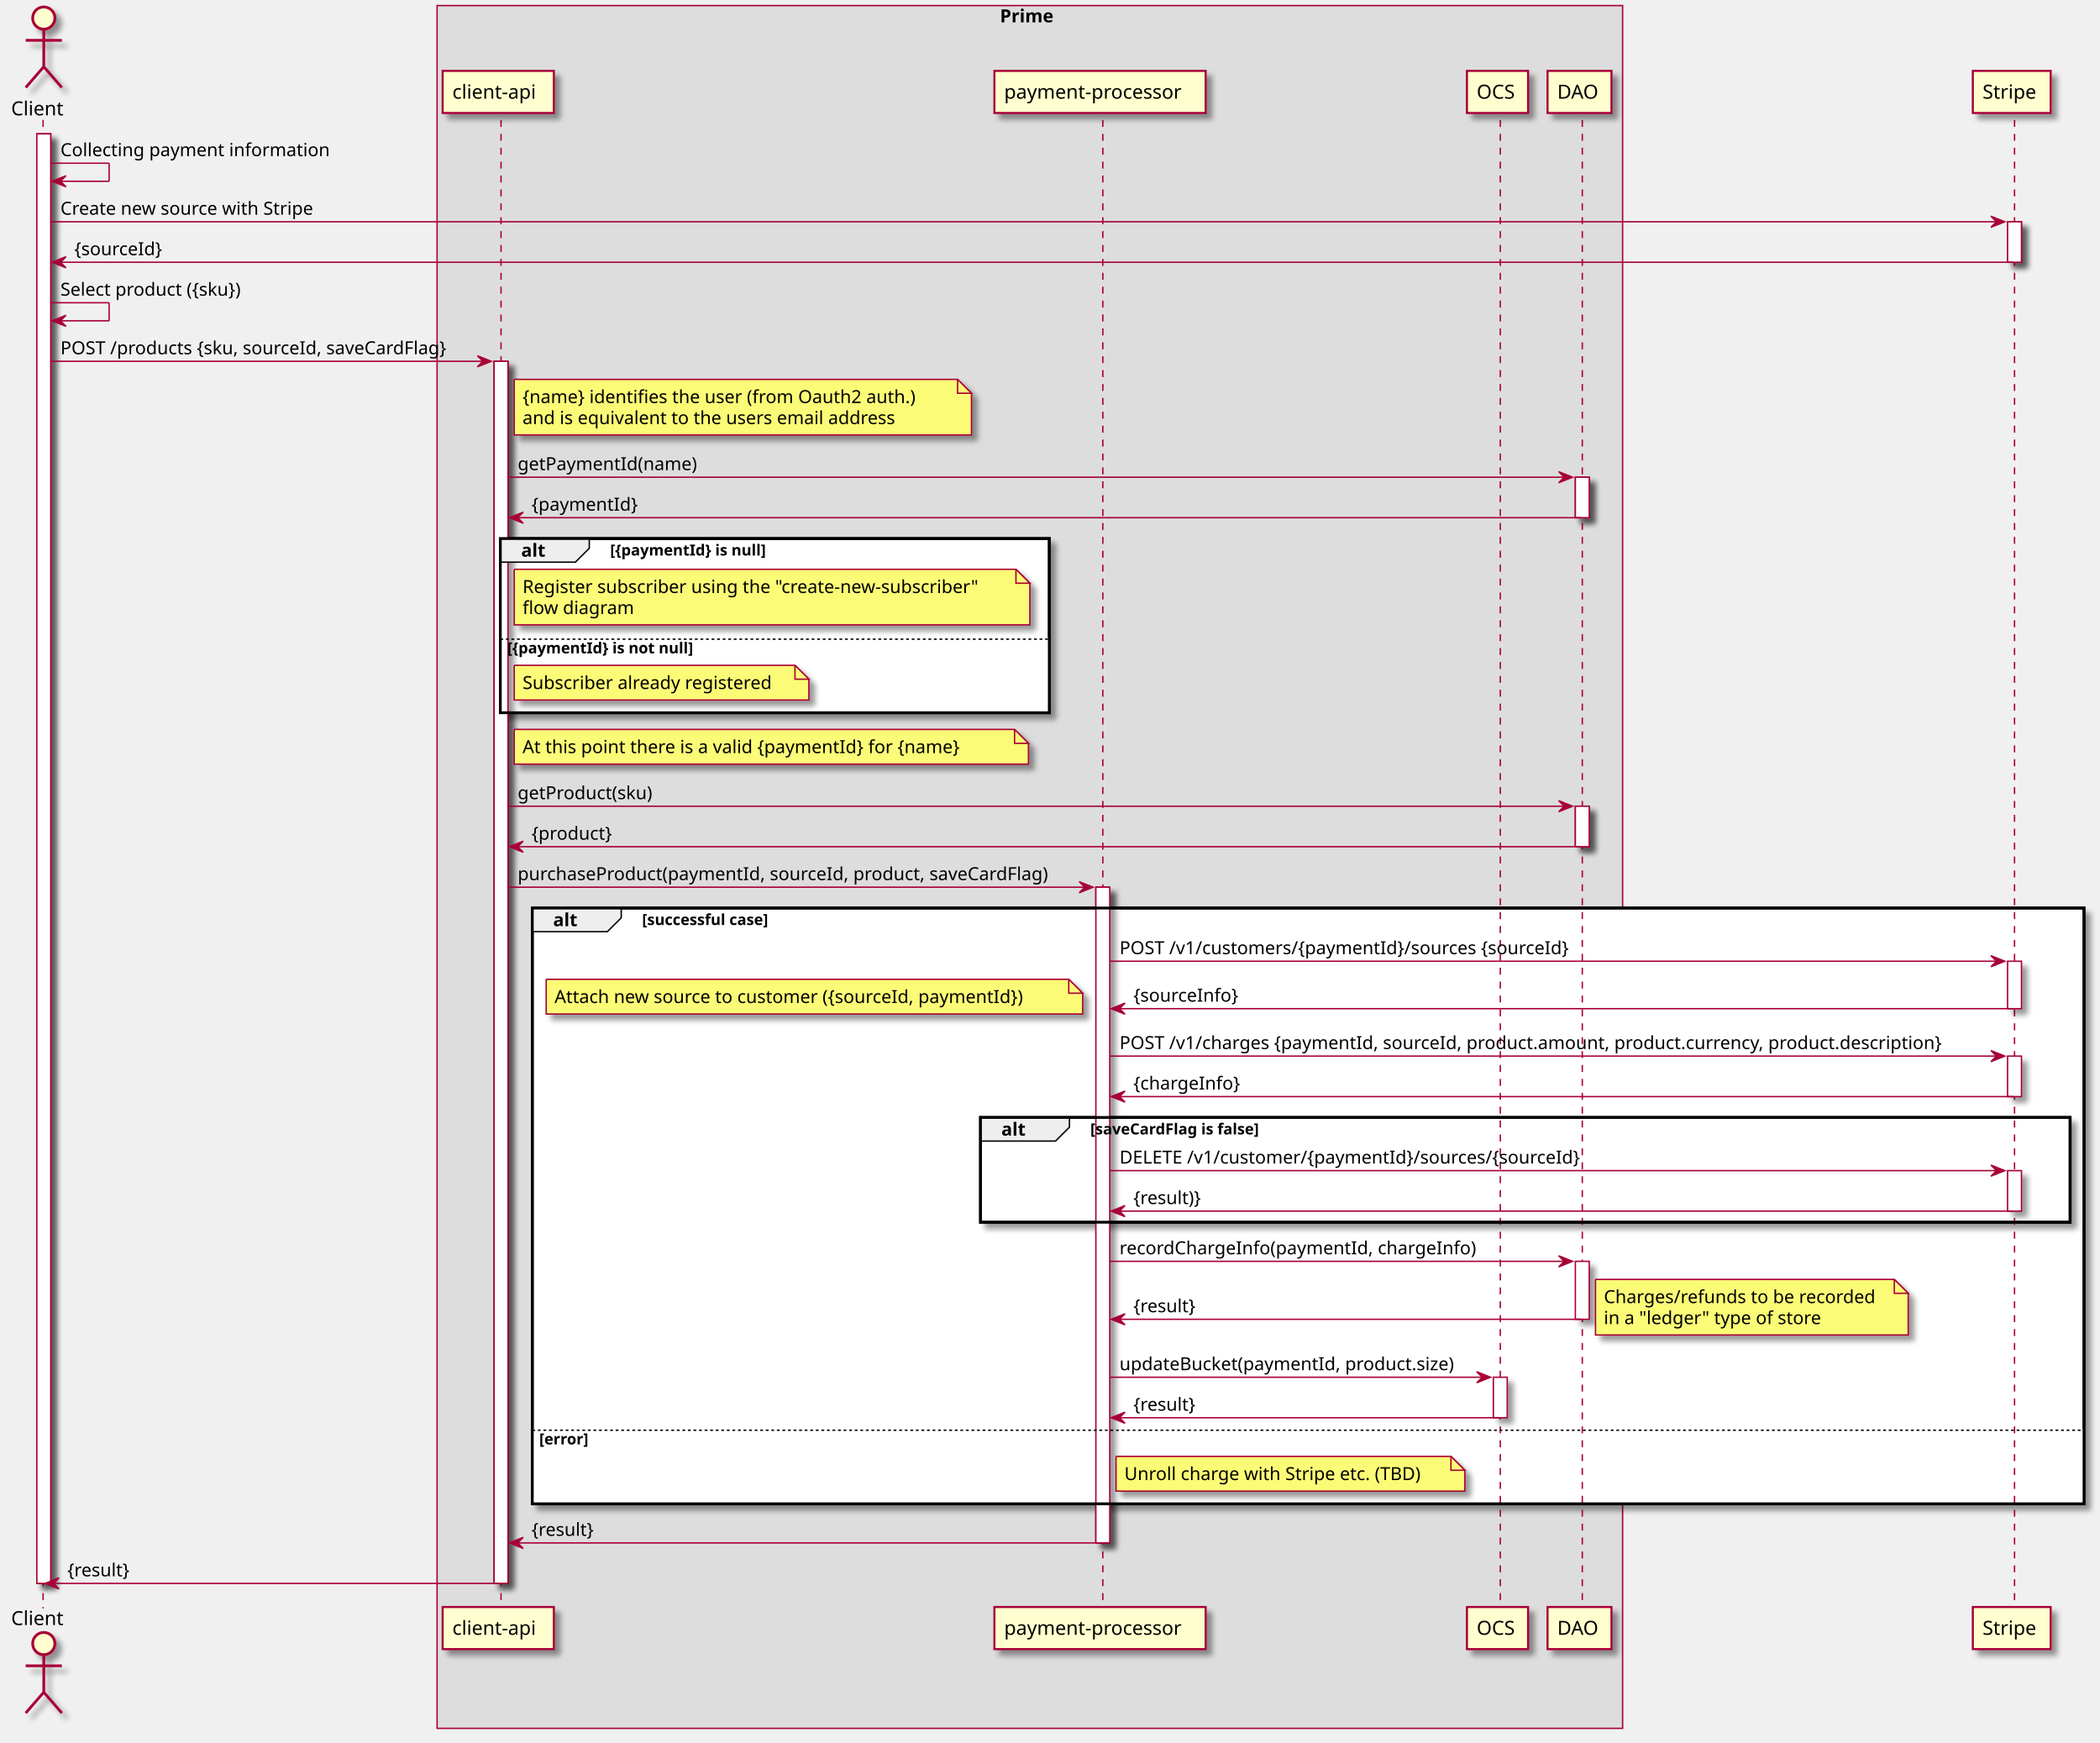
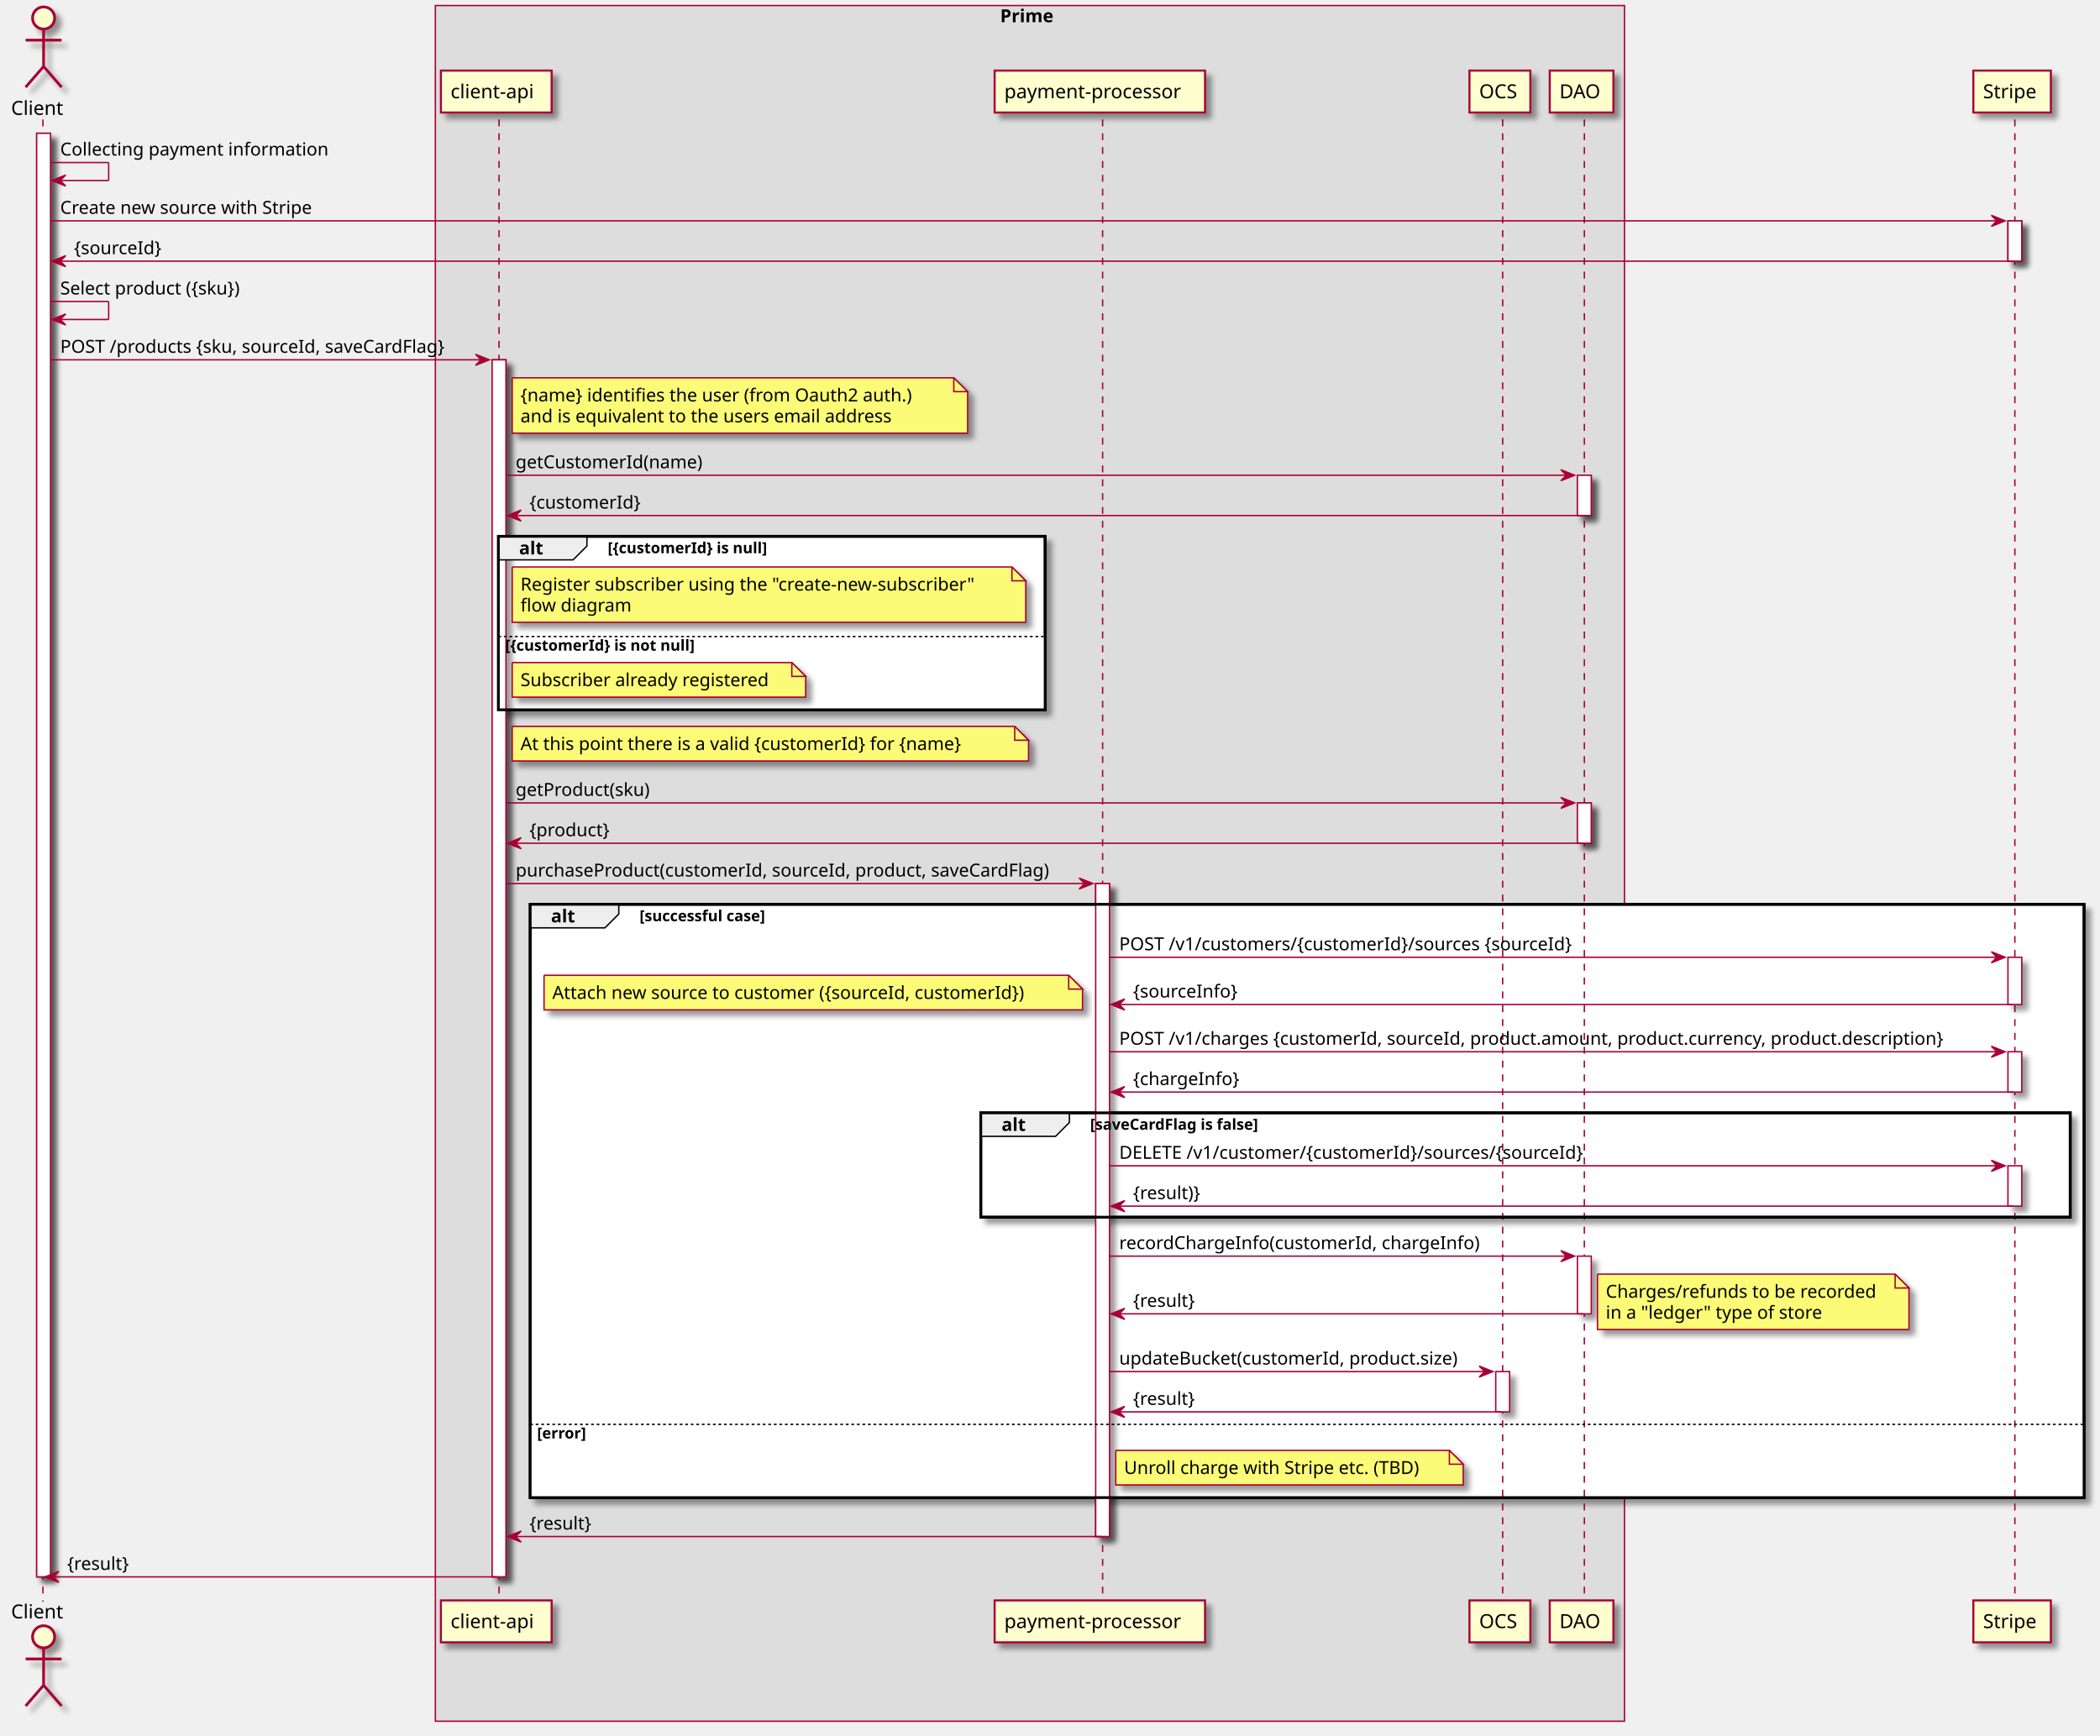
- <svg xmlns="http://www.w3.org/2000/svg" contentScriptType="application/ecmascript" contentStyleType="text/css" height="1254px" preserveAspectRatio="none" style="width:1511px;height:1254px;" version="1.1" viewBox="0 0 1511 1254" width="1511px" zoomAndPan="magnify">
+ <svg xmlns="http://www.w3.org/2000/svg" contentScriptType="application/ecmascript" contentStyleType="text/css" height="1254px" preserveAspectRatio="none" style="width:1517px;height:1254px;" version="1.1" viewBox="0 0 1517 1254" width="1517px" zoomAndPan="magnify">
  <defs>
-     <filter height="300%" id="f191k2kf2278fb" width="300%" x="-1" y="-1">
+     <filter height="300%" id="fp170cuzf2kiv" width="300%" x="-1" y="-1">
      <feGaussianBlur result="blurOut" stdDeviation="2.0" />
      <feColorMatrix in="blurOut" result="blurOut2" type="matrix" values="0 0 0 0 0 0 0 0 0 0 0 0 0 0 0 0 0 0 .4 0" />
      <feOffset dx="4.0" dy="4.0" in="blurOut2" result="blurOut3" />
      <feBlend in="SourceGraphic" in2="blurOut3" mode="normal" />
    </filter>
  </defs>
  <g>
-     <rect fill="#DDDDDD" height="1239.586" style="stroke: #A80036; stroke-width: 1.0;" width="853" x="314.5" y="4" />
-     <text fill="#000000" font-family="sans-serif" font-size="13" font-weight="bold" lengthAdjust="spacingAndGlyphs" textLength="43" x="719.5" y="16.067">Prime</text>
-     <rect fill="#FFFFFF" filter="url(#f191k2kf2278fb)" height="1042.992" style="stroke: #A80036; stroke-width: 1.0;" width="10" x="26.5" y="96.297" />
-     <rect fill="#FFFFFF" filter="url(#f191k2kf2278fb)" height="879.328" style="stroke: #A80036; stroke-width: 1.0;" width="10" x="355.5" y="259.961" />
-     <rect fill="#FFFFFF" filter="url(#f191k2kf2278fb)" height="471.797" style="stroke: #A80036; stroke-width: 1.0;" width="10" x="788.5" y="638.359" />
-     <rect fill="#FFFFFF" filter="url(#f191k2kf2278fb)" height="29.133" style="stroke: #A80036; stroke-width: 1.0;" width="10" x="1074.5" y="990.953" />
-     <rect fill="#FFFFFF" filter="url(#f191k2kf2278fb)" height="29.133" style="stroke: #A80036; stroke-width: 1.0;" width="10" x="1133.5" y="343.359" />
-     <rect fill="#FFFFFF" filter="url(#f191k2kf2278fb)" height="29.133" style="stroke: #A80036; stroke-width: 1.0;" width="10" x="1133.5" y="580.094" />
-     <rect fill="#FFFFFF" filter="url(#f191k2kf2278fb)" height="41.699" style="stroke: #A80036; stroke-width: 1.0;" width="10" x="1133.5" y="907.555" />
-     <rect fill="#FFFFFF" filter="url(#f191k2kf2278fb)" height="29.133" style="stroke: #A80036; stroke-width: 1.0;" width="10" x="1444.5" y="159.562" />
-     <rect fill="#FFFFFF" filter="url(#f191k2kf2278fb)" height="34.133" style="stroke: #A80036; stroke-width: 1.0;" width="10" x="1444.5" y="691.625" />
-     <rect fill="#FFFFFF" filter="url(#f191k2kf2278fb)" height="29.133" style="stroke: #A80036; stroke-width: 1.0;" width="10" x="1444.5" y="759.891" />
-     <rect fill="#FFFFFF" filter="url(#f191k2kf2278fb)" height="29.133" style="stroke: #A80036; stroke-width: 1.0;" width="10" x="1444.5" y="842.289" />
-     <rect fill="#FFFFFF" filter="url(#f191k2kf2278fb)" height="125.336" style="stroke: #000000; stroke-width: 2.0;" width="395" x="360" y="387.492" />
+     <rect fill="#DDDDDD" height="1239.586" style="stroke: #A80036; stroke-width: 1.0;" width="859" x="314.5" y="4" />
+     <text fill="#000000" font-family="sans-serif" font-size="13" font-weight="bold" lengthAdjust="spacingAndGlyphs" textLength="43" x="722.5" y="16.067">Prime</text>
+     <rect fill="#FFFFFF" filter="url(#fp170cuzf2kiv)" height="1042.992" style="stroke: #A80036; stroke-width: 1.0;" width="10" x="26.5" y="96.297" />
+     <rect fill="#FFFFFF" filter="url(#fp170cuzf2kiv)" height="879.328" style="stroke: #A80036; stroke-width: 1.0;" width="10" x="355.5" y="259.961" />
+     <rect fill="#FFFFFF" filter="url(#fp170cuzf2kiv)" height="471.797" style="stroke: #A80036; stroke-width: 1.0;" width="10" x="791.5" y="638.359" />
+     <rect fill="#FFFFFF" filter="url(#fp170cuzf2kiv)" height="29.133" style="stroke: #A80036; stroke-width: 1.0;" width="10" x="1080.5" y="990.953" />
+     <rect fill="#FFFFFF" filter="url(#fp170cuzf2kiv)" height="29.133" style="stroke: #A80036; stroke-width: 1.0;" width="10" x="1139.5" y="343.359" />
+     <rect fill="#FFFFFF" filter="url(#fp170cuzf2kiv)" height="29.133" style="stroke: #A80036; stroke-width: 1.0;" width="10" x="1139.5" y="580.094" />
+     <rect fill="#FFFFFF" filter="url(#fp170cuzf2kiv)" height="41.699" style="stroke: #A80036; stroke-width: 1.0;" width="10" x="1139.5" y="907.555" />
+     <rect fill="#FFFFFF" filter="url(#fp170cuzf2kiv)" height="29.133" style="stroke: #A80036; stroke-width: 1.0;" width="10" x="1450.5" y="159.562" />
+     <rect fill="#FFFFFF" filter="url(#fp170cuzf2kiv)" height="34.133" style="stroke: #A80036; stroke-width: 1.0;" width="10" x="1450.5" y="691.625" />
+     <rect fill="#FFFFFF" filter="url(#fp170cuzf2kiv)" height="29.133" style="stroke: #A80036; stroke-width: 1.0;" width="10" x="1450.5" y="759.891" />
+     <rect fill="#FFFFFF" filter="url(#fp170cuzf2kiv)" height="29.133" style="stroke: #A80036; stroke-width: 1.0;" width="10" x="1450.5" y="842.289" />
+     <rect fill="#FFFFFF" filter="url(#fp170cuzf2kiv)" height="125.336" style="stroke: #000000; stroke-width: 2.0;" width="395" x="360" y="387.492" />
    <rect fill="#FFFFFF" height="53.938" style="stroke: none; stroke-width: 1.0;" width="395" x="360" y="458.891" />
-     <rect fill="#FFFFFF" filter="url(#f191k2kf2278fb)" height="428.664" style="stroke: #000000; stroke-width: 2.0;" width="1116.5" x="383" y="653.359" />
-     <rect fill="#FFFFFF" filter="url(#f191k2kf2278fb)" height="75.398" style="stroke: #000000; stroke-width: 2.0;" width="784" x="705.5" y="804.023" />
-     <rect fill="#FFFFFF" height="53.938" style="stroke: none; stroke-width: 1.0;" width="1116.5" x="383" y="1028.086" />
+     <rect fill="#FFFFFF" filter="url(#fp170cuzf2kiv)" height="428.664" style="stroke: #000000; stroke-width: 2.0;" width="1122.5" x="383" y="653.359" />
+     <rect fill="#FFFFFF" filter="url(#fp170cuzf2kiv)" height="75.398" style="stroke: #000000; stroke-width: 2.0;" width="787" x="708.5" y="804.023" />
+     <rect fill="#FFFFFF" height="53.938" style="stroke: none; stroke-width: 1.0;" width="1122.5" x="383" y="1028.086" />
    <line style="stroke: #A80036; stroke-width: 1.0; stroke-dasharray: 5.0,5.0;" x1="31" x2="31" y1="86.297" y2="1157.289" />
    <line style="stroke: #A80036; stroke-width: 1.0; stroke-dasharray: 5.0,5.0;" x1="360.5" x2="360.5" y1="86.297" y2="1157.289" />
-     <line style="stroke: #A80036; stroke-width: 1.0; stroke-dasharray: 5.0,5.0;" x1="793.5" x2="793.5" y1="86.297" y2="1157.289" />
-     <line style="stroke: #A80036; stroke-width: 1.0; stroke-dasharray: 5.0,5.0;" x1="1079.5" x2="1079.5" y1="86.297" y2="1157.289" />
-     <line style="stroke: #A80036; stroke-width: 1.0; stroke-dasharray: 5.0,5.0;" x1="1138.5" x2="1138.5" y1="86.297" y2="1157.289" />
-     <line style="stroke: #A80036; stroke-width: 1.0; stroke-dasharray: 5.0,5.0;" x1="1449.5" x2="1449.5" y1="86.297" y2="1157.289" />
+     <line style="stroke: #A80036; stroke-width: 1.0; stroke-dasharray: 5.0,5.0;" x1="796.5" x2="796.5" y1="86.297" y2="1157.289" />
+     <line style="stroke: #A80036; stroke-width: 1.0; stroke-dasharray: 5.0,5.0;" x1="1085.5" x2="1085.5" y1="86.297" y2="1157.289" />
+     <line style="stroke: #A80036; stroke-width: 1.0; stroke-dasharray: 5.0,5.0;" x1="1144.5" x2="1144.5" y1="86.297" y2="1157.289" />
+     <line style="stroke: #A80036; stroke-width: 1.0; stroke-dasharray: 5.0,5.0;" x1="1455.5" x2="1455.5" y1="86.297" y2="1157.289" />
    <text fill="#000000" font-family="sans-serif" font-size="14" lengthAdjust="spacingAndGlyphs" textLength="41" x="8" y="82.995">Client</text>
-     <ellipse cx="31.5" cy="13" fill="#FEFECE" filter="url(#f191k2kf2278fb)" rx="8" ry="8" style="stroke: #A80036; stroke-width: 2.0;" />
-     <path d="M31.5,21 L31.5,48 M18.5,29 L44.5,29 M31.5,48 L18.5,63 M31.5,48 L44.5,63 " fill="none" filter="url(#f191k2kf2278fb)" style="stroke: #A80036; stroke-width: 2.0;" />
+     <ellipse cx="31.5" cy="13" fill="#FEFECE" filter="url(#fp170cuzf2kiv)" rx="8" ry="8" style="stroke: #A80036; stroke-width: 2.0;" />
+     <path d="M31.5,21 L31.5,48 M18.5,29 L44.5,29 M31.5,48 L18.5,63 M31.5,48 L44.5,63 " fill="none" filter="url(#fp170cuzf2kiv)" style="stroke: #A80036; stroke-width: 2.0;" />
    <text fill="#000000" font-family="sans-serif" font-size="14" lengthAdjust="spacingAndGlyphs" textLength="41" x="8" y="1169.284">Client</text>
-     <ellipse cx="31.5" cy="1182.586" fill="#FEFECE" filter="url(#f191k2kf2278fb)" rx="8" ry="8" style="stroke: #A80036; stroke-width: 2.0;" />
-     <path d="M31.5,1190.586 L31.5,1217.586 M18.5,1198.586 L44.5,1198.586 M31.5,1217.586 L18.5,1232.586 M31.5,1217.586 L44.5,1232.586 " fill="none" filter="url(#f191k2kf2278fb)" style="stroke: #A80036; stroke-width: 2.0;" />
-     <rect fill="#FEFECE" filter="url(#f191k2kf2278fb)" height="30.297" style="stroke: #A80036; stroke-width: 1.5;" width="80" x="318.5" y="51" />
+     <ellipse cx="31.5" cy="1182.586" fill="#FEFECE" filter="url(#fp170cuzf2kiv)" rx="8" ry="8" style="stroke: #A80036; stroke-width: 2.0;" />
+     <path d="M31.5,1190.586 L31.5,1217.586 M18.5,1198.586 L44.5,1198.586 M31.5,1217.586 L18.5,1232.586 M31.5,1217.586 L44.5,1232.586 " fill="none" filter="url(#fp170cuzf2kiv)" style="stroke: #A80036; stroke-width: 2.0;" />
+     <rect fill="#FEFECE" filter="url(#fp170cuzf2kiv)" height="30.297" style="stroke: #A80036; stroke-width: 1.5;" width="80" x="318.5" y="51" />
    <text fill="#000000" font-family="sans-serif" font-size="14" lengthAdjust="spacingAndGlyphs" textLength="66" x="325.5" y="70.995">client-api</text>
-     <rect fill="#FEFECE" filter="url(#f191k2kf2278fb)" height="30.297" style="stroke: #A80036; stroke-width: 1.5;" width="80" x="318.5" y="1156.289" />
+     <rect fill="#FEFECE" filter="url(#fp170cuzf2kiv)" height="30.297" style="stroke: #A80036; stroke-width: 1.5;" width="80" x="318.5" y="1156.289" />
    <text fill="#000000" font-family="sans-serif" font-size="14" lengthAdjust="spacingAndGlyphs" textLength="66" x="325.5" y="1176.284">client-api</text>
-     <rect fill="#FEFECE" filter="url(#f191k2kf2278fb)" height="30.297" style="stroke: #A80036; stroke-width: 1.5;" width="152" x="715.5" y="51" />
-     <text fill="#000000" font-family="sans-serif" font-size="14" lengthAdjust="spacingAndGlyphs" textLength="138" x="722.5" y="70.995">payment-processor</text>
-     <rect fill="#FEFECE" filter="url(#f191k2kf2278fb)" height="30.297" style="stroke: #A80036; stroke-width: 1.5;" width="152" x="715.5" y="1156.289" />
-     <text fill="#000000" font-family="sans-serif" font-size="14" lengthAdjust="spacingAndGlyphs" textLength="138" x="722.5" y="1176.284">payment-processor</text>
-     <rect fill="#FEFECE" filter="url(#f191k2kf2278fb)" height="30.297" style="stroke: #A80036; stroke-width: 1.5;" width="44" x="1055.5" y="51" />
-     <text fill="#000000" font-family="sans-serif" font-size="14" lengthAdjust="spacingAndGlyphs" textLength="30" x="1062.5" y="70.995">OCS</text>
-     <rect fill="#FEFECE" filter="url(#f191k2kf2278fb)" height="30.297" style="stroke: #A80036; stroke-width: 1.5;" width="44" x="1055.5" y="1156.289" />
-     <text fill="#000000" font-family="sans-serif" font-size="14" lengthAdjust="spacingAndGlyphs" textLength="30" x="1062.5" y="1176.284">OCS</text>
-     <rect fill="#FEFECE" filter="url(#f191k2kf2278fb)" height="30.297" style="stroke: #A80036; stroke-width: 1.5;" width="46" x="1113.5" y="51" />
-     <text fill="#000000" font-family="sans-serif" font-size="14" lengthAdjust="spacingAndGlyphs" textLength="32" x="1120.5" y="70.995">DAO</text>
-     <rect fill="#FEFECE" filter="url(#f191k2kf2278fb)" height="30.297" style="stroke: #A80036; stroke-width: 1.5;" width="46" x="1113.5" y="1156.289" />
-     <text fill="#000000" font-family="sans-serif" font-size="14" lengthAdjust="spacingAndGlyphs" textLength="32" x="1120.5" y="1176.284">DAO</text>
-     <rect fill="#FEFECE" filter="url(#f191k2kf2278fb)" height="30.297" style="stroke: #A80036; stroke-width: 1.5;" width="56" x="1419.5" y="51" />
-     <text fill="#000000" font-family="sans-serif" font-size="14" lengthAdjust="spacingAndGlyphs" textLength="42" x="1426.5" y="70.995">Stripe</text>
-     <rect fill="#FEFECE" filter="url(#f191k2kf2278fb)" height="30.297" style="stroke: #A80036; stroke-width: 1.5;" width="56" x="1419.5" y="1156.289" />
-     <text fill="#000000" font-family="sans-serif" font-size="14" lengthAdjust="spacingAndGlyphs" textLength="42" x="1426.5" y="1176.284">Stripe</text>
-     <rect fill="#FFFFFF" filter="url(#f191k2kf2278fb)" height="1042.992" style="stroke: #A80036; stroke-width: 1.0;" width="10" x="26.5" y="96.297" />
-     <rect fill="#FFFFFF" filter="url(#f191k2kf2278fb)" height="879.328" style="stroke: #A80036; stroke-width: 1.0;" width="10" x="355.5" y="259.961" />
-     <rect fill="#FFFFFF" filter="url(#f191k2kf2278fb)" height="471.797" style="stroke: #A80036; stroke-width: 1.0;" width="10" x="788.5" y="638.359" />
-     <rect fill="#FFFFFF" filter="url(#f191k2kf2278fb)" height="29.133" style="stroke: #A80036; stroke-width: 1.0;" width="10" x="1074.5" y="990.953" />
-     <rect fill="#FFFFFF" filter="url(#f191k2kf2278fb)" height="29.133" style="stroke: #A80036; stroke-width: 1.0;" width="10" x="1133.5" y="343.359" />
-     <rect fill="#FFFFFF" filter="url(#f191k2kf2278fb)" height="29.133" style="stroke: #A80036; stroke-width: 1.0;" width="10" x="1133.5" y="580.094" />
-     <rect fill="#FFFFFF" filter="url(#f191k2kf2278fb)" height="41.699" style="stroke: #A80036; stroke-width: 1.0;" width="10" x="1133.5" y="907.555" />
-     <rect fill="#FFFFFF" filter="url(#f191k2kf2278fb)" height="29.133" style="stroke: #A80036; stroke-width: 1.0;" width="10" x="1444.5" y="159.562" />
-     <rect fill="#FFFFFF" filter="url(#f191k2kf2278fb)" height="34.133" style="stroke: #A80036; stroke-width: 1.0;" width="10" x="1444.5" y="691.625" />
-     <rect fill="#FFFFFF" filter="url(#f191k2kf2278fb)" height="29.133" style="stroke: #A80036; stroke-width: 1.0;" width="10" x="1444.5" y="759.891" />
-     <rect fill="#FFFFFF" filter="url(#f191k2kf2278fb)" height="29.133" style="stroke: #A80036; stroke-width: 1.0;" width="10" x="1444.5" y="842.289" />
+     <rect fill="#FEFECE" filter="url(#fp170cuzf2kiv)" height="30.297" style="stroke: #A80036; stroke-width: 1.5;" width="152" x="718.5" y="51" />
+     <text fill="#000000" font-family="sans-serif" font-size="14" lengthAdjust="spacingAndGlyphs" textLength="138" x="725.5" y="70.995">payment-processor</text>
+     <rect fill="#FEFECE" filter="url(#fp170cuzf2kiv)" height="30.297" style="stroke: #A80036; stroke-width: 1.5;" width="152" x="718.5" y="1156.289" />
+     <text fill="#000000" font-family="sans-serif" font-size="14" lengthAdjust="spacingAndGlyphs" textLength="138" x="725.5" y="1176.284">payment-processor</text>
+     <rect fill="#FEFECE" filter="url(#fp170cuzf2kiv)" height="30.297" style="stroke: #A80036; stroke-width: 1.5;" width="44" x="1061.5" y="51" />
+     <text fill="#000000" font-family="sans-serif" font-size="14" lengthAdjust="spacingAndGlyphs" textLength="30" x="1068.5" y="70.995">OCS</text>
+     <rect fill="#FEFECE" filter="url(#fp170cuzf2kiv)" height="30.297" style="stroke: #A80036; stroke-width: 1.5;" width="44" x="1061.5" y="1156.289" />
+     <text fill="#000000" font-family="sans-serif" font-size="14" lengthAdjust="spacingAndGlyphs" textLength="30" x="1068.5" y="1176.284">OCS</text>
+     <rect fill="#FEFECE" filter="url(#fp170cuzf2kiv)" height="30.297" style="stroke: #A80036; stroke-width: 1.5;" width="46" x="1119.5" y="51" />
+     <text fill="#000000" font-family="sans-serif" font-size="14" lengthAdjust="spacingAndGlyphs" textLength="32" x="1126.5" y="70.995">DAO</text>
+     <rect fill="#FEFECE" filter="url(#fp170cuzf2kiv)" height="30.297" style="stroke: #A80036; stroke-width: 1.5;" width="46" x="1119.5" y="1156.289" />
+     <text fill="#000000" font-family="sans-serif" font-size="14" lengthAdjust="spacingAndGlyphs" textLength="32" x="1126.5" y="1176.284">DAO</text>
+     <rect fill="#FEFECE" filter="url(#fp170cuzf2kiv)" height="30.297" style="stroke: #A80036; stroke-width: 1.5;" width="56" x="1425.5" y="51" />
+     <text fill="#000000" font-family="sans-serif" font-size="14" lengthAdjust="spacingAndGlyphs" textLength="42" x="1432.5" y="70.995">Stripe</text>
+     <rect fill="#FEFECE" filter="url(#fp170cuzf2kiv)" height="30.297" style="stroke: #A80036; stroke-width: 1.5;" width="56" x="1425.5" y="1156.289" />
+     <text fill="#000000" font-family="sans-serif" font-size="14" lengthAdjust="spacingAndGlyphs" textLength="42" x="1432.5" y="1176.284">Stripe</text>
+     <rect fill="#FFFFFF" filter="url(#fp170cuzf2kiv)" height="1042.992" style="stroke: #A80036; stroke-width: 1.0;" width="10" x="26.5" y="96.297" />
+     <rect fill="#FFFFFF" filter="url(#fp170cuzf2kiv)" height="879.328" style="stroke: #A80036; stroke-width: 1.0;" width="10" x="355.5" y="259.961" />
+     <rect fill="#FFFFFF" filter="url(#fp170cuzf2kiv)" height="471.797" style="stroke: #A80036; stroke-width: 1.0;" width="10" x="791.5" y="638.359" />
+     <rect fill="#FFFFFF" filter="url(#fp170cuzf2kiv)" height="29.133" style="stroke: #A80036; stroke-width: 1.0;" width="10" x="1080.5" y="990.953" />
+     <rect fill="#FFFFFF" filter="url(#fp170cuzf2kiv)" height="29.133" style="stroke: #A80036; stroke-width: 1.0;" width="10" x="1139.5" y="343.359" />
+     <rect fill="#FFFFFF" filter="url(#fp170cuzf2kiv)" height="29.133" style="stroke: #A80036; stroke-width: 1.0;" width="10" x="1139.5" y="580.094" />
+     <rect fill="#FFFFFF" filter="url(#fp170cuzf2kiv)" height="41.699" style="stroke: #A80036; stroke-width: 1.0;" width="10" x="1139.5" y="907.555" />
+     <rect fill="#FFFFFF" filter="url(#fp170cuzf2kiv)" height="29.133" style="stroke: #A80036; stroke-width: 1.0;" width="10" x="1450.5" y="159.562" />
+     <rect fill="#FFFFFF" filter="url(#fp170cuzf2kiv)" height="34.133" style="stroke: #A80036; stroke-width: 1.0;" width="10" x="1450.5" y="691.625" />
+     <rect fill="#FFFFFF" filter="url(#fp170cuzf2kiv)" height="29.133" style="stroke: #A80036; stroke-width: 1.0;" width="10" x="1450.5" y="759.891" />
+     <rect fill="#FFFFFF" filter="url(#fp170cuzf2kiv)" height="29.133" style="stroke: #A80036; stroke-width: 1.0;" width="10" x="1450.5" y="842.289" />
    <line style="stroke: #A80036; stroke-width: 1.0;" x1="36.5" x2="78.5" y1="117.43" y2="117.43" />
    <line style="stroke: #A80036; stroke-width: 1.0;" x1="78.5" x2="78.5" y1="117.43" y2="130.43" />
    <line style="stroke: #A80036; stroke-width: 1.0;" x1="37.5" x2="78.5" y1="130.43" y2="130.43" />
    <polygon fill="#A80036" points="47.5,126.43,37.5,130.43,47.5,134.43,43.5,130.43" style="stroke: #A80036; stroke-width: 1.0;" />
    <text fill="#000000" font-family="sans-serif" font-size="13" lengthAdjust="spacingAndGlyphs" textLength="207" x="43.5" y="112.364">Collecting payment information</text>
-     <polygon fill="#A80036" points="1432.5,155.562,1442.5,159.562,1432.5,163.562,1436.5,159.562" style="stroke: #A80036; stroke-width: 1.0;" />
-     <line style="stroke: #A80036; stroke-width: 1.0;" x1="36.5" x2="1438.5" y1="159.562" y2="159.562" />
+     <polygon fill="#A80036" points="1438.5,155.562,1448.5,159.562,1438.5,163.562,1442.5,159.562" style="stroke: #A80036; stroke-width: 1.0;" />
+     <line style="stroke: #A80036; stroke-width: 1.0;" x1="36.5" x2="1444.5" y1="159.562" y2="159.562" />
    <text fill="#000000" font-family="sans-serif" font-size="13" lengthAdjust="spacingAndGlyphs" textLength="195" x="43.5" y="154.497">Create new source with Stripe</text>
    <polygon fill="#A80036" points="47.5,184.695,37.5,188.695,47.5,192.695,43.5,188.695" style="stroke: #A80036; stroke-width: 1.0;" />
-     <line style="stroke: #A80036; stroke-width: 1.0;" x1="41.5" x2="1448.5" y1="188.695" y2="188.695" />
+     <line style="stroke: #A80036; stroke-width: 1.0;" x1="41.5" x2="1454.5" y1="188.695" y2="188.695" />
    <text fill="#000000" font-family="sans-serif" font-size="13" lengthAdjust="spacingAndGlyphs" textLength="71" x="53.5" y="183.629">{sourceId}</text>
    <line style="stroke: #A80036; stroke-width: 1.0;" x1="36.5" x2="78.5" y1="217.828" y2="217.828" />
    <line style="stroke: #A80036; stroke-width: 1.0;" x1="78.5" x2="78.5" y1="217.828" y2="230.828" />
    <line style="stroke: #A80036; stroke-width: 1.0;" x1="37.5" x2="78.5" y1="230.828" y2="230.828" />
    <polygon fill="#A80036" points="47.5,226.828,37.5,230.828,47.5,234.828,43.5,230.828" style="stroke: #A80036; stroke-width: 1.0;" />
    <text fill="#000000" font-family="sans-serif" font-size="13" lengthAdjust="spacingAndGlyphs" textLength="146" x="43.5" y="212.762">Select product ({sku})</text>
    <polygon fill="#A80036" points="343.5,255.961,353.5,259.961,343.5,263.961,347.5,259.961" style="stroke: #A80036; stroke-width: 1.0;" />
    <line style="stroke: #A80036; stroke-width: 1.0;" x1="36.5" x2="349.5" y1="259.961" y2="259.961" />
    <text fill="#000000" font-family="sans-serif" font-size="13" lengthAdjust="spacingAndGlyphs" textLength="300" x="43.5" y="254.895">POST /products {sku, sourceId, saveCardFlag}</text>
-     <path d="M370,272.961 L370,312.961 L699,312.961 L699,282.961 L689,272.961 L370,272.961 " fill="#FBFB77" filter="url(#f191k2kf2278fb)" style="stroke: #A80036; stroke-width: 1.0;" />
+     <path d="M370,272.961 L370,312.961 L699,312.961 L699,282.961 L689,272.961 L370,272.961 " fill="#FBFB77" filter="url(#fp170cuzf2kiv)" style="stroke: #A80036; stroke-width: 1.0;" />
    <path d="M689,272.961 L689,282.961 L699,282.961 L689,272.961 " fill="#FBFB77" style="stroke: #A80036; stroke-width: 1.0;" />
    <text fill="#000000" font-family="sans-serif" font-size="13" lengthAdjust="spacingAndGlyphs" textLength="308" x="376" y="290.028">{name} identifies the user (from Oauth2 auth.)</text>
    <text fill="#000000" font-family="sans-serif" font-size="13" lengthAdjust="spacingAndGlyphs" textLength="289" x="376" y="305.161">and is equivalent to the users email address</text>
-     <polygon fill="#A80036" points="1121.5,339.359,1131.5,343.359,1121.5,347.359,1125.5,343.359" style="stroke: #A80036; stroke-width: 1.0;" />
-     <line style="stroke: #A80036; stroke-width: 1.0;" x1="365.5" x2="1127.5" y1="343.359" y2="343.359" />
-     <text fill="#000000" font-family="sans-serif" font-size="13" lengthAdjust="spacingAndGlyphs" textLength="138" x="372.5" y="338.293">getPaymentId(name)</text>
+     <polygon fill="#A80036" points="1127.5,339.359,1137.5,343.359,1127.5,347.359,1131.5,343.359" style="stroke: #A80036; stroke-width: 1.0;" />
+     <line style="stroke: #A80036; stroke-width: 1.0;" x1="365.5" x2="1133.5" y1="343.359" y2="343.359" />
+     <text fill="#000000" font-family="sans-serif" font-size="13" lengthAdjust="spacingAndGlyphs" textLength="143" x="372.5" y="338.293">getCustomerId(name)</text>
    <polygon fill="#A80036" points="376.5,368.492,366.5,372.492,376.5,376.492,372.5,372.492" style="stroke: #A80036; stroke-width: 1.0;" />
-     <line style="stroke: #A80036; stroke-width: 1.0;" x1="370.5" x2="1137.5" y1="372.492" y2="372.492" />
-     <text fill="#000000" font-family="sans-serif" font-size="13" lengthAdjust="spacingAndGlyphs" textLength="86" x="382.5" y="367.426">{paymentId}</text>
+     <line style="stroke: #A80036; stroke-width: 1.0;" x1="370.5" x2="1143.5" y1="372.492" y2="372.492" />
+     <text fill="#000000" font-family="sans-serif" font-size="13" lengthAdjust="spacingAndGlyphs" textLength="89" x="382.5" y="367.426">{customerId}</text>
    <path d="M360,387.492 L424,387.492 L424,394.492 L414,404.492 L360,404.492 L360,387.492 " fill="#EEEEEE" style="stroke: #000000; stroke-width: 1.0;" />
    <rect fill="none" height="125.336" style="stroke: #000000; stroke-width: 2.0;" width="395" x="360" y="387.492" />
    <text fill="#000000" font-family="sans-serif" font-size="13" font-weight="bold" lengthAdjust="spacingAndGlyphs" textLength="19" x="375" y="400.559">alt</text>
-     <text fill="#000000" font-family="sans-serif" font-size="11" font-weight="bold" lengthAdjust="spacingAndGlyphs" textLength="134" x="439" y="399.703">[{paymentId} is null]</text>
-     <path d="M370,409.625 L370,449.625 L741,449.625 L741,419.625 L731,409.625 L370,409.625 " fill="#FBFB77" filter="url(#f191k2kf2278fb)" style="stroke: #A80036; stroke-width: 1.0;" />
+     <text fill="#000000" font-family="sans-serif" font-size="11" font-weight="bold" lengthAdjust="spacingAndGlyphs" textLength="139" x="439" y="399.703">[{customerId} is null]</text>
+     <path d="M370,409.625 L370,449.625 L741,449.625 L741,419.625 L731,409.625 L370,409.625 " fill="#FBFB77" filter="url(#fp170cuzf2kiv)" style="stroke: #A80036; stroke-width: 1.0;" />
    <path d="M731,409.625 L731,419.625 L741,419.625 L731,409.625 " fill="#FBFB77" style="stroke: #A80036; stroke-width: 1.0;" />
    <text fill="#000000" font-family="sans-serif" font-size="13" lengthAdjust="spacingAndGlyphs" textLength="350" x="376" y="426.692">Register subscriber using the "create-new-subscriber"</text>
    <text fill="#000000" font-family="sans-serif" font-size="13" lengthAdjust="spacingAndGlyphs" textLength="86" x="376" y="441.825">flow diagram</text>
    <line style="stroke: #000000; stroke-width: 1.0; stroke-dasharray: 2.0,2.0;" x1="360" x2="755" y1="459.891" y2="459.891" />
-     <text fill="#000000" font-family="sans-serif" font-size="11" font-weight="bold" lengthAdjust="spacingAndGlyphs" textLength="159" x="365" y="470.101">[{paymentId} is not null]</text>
-     <path d="M370,478.695 L370,503.695 L582,503.695 L582,488.695 L572,478.695 L370,478.695 " fill="#FBFB77" filter="url(#f191k2kf2278fb)" style="stroke: #A80036; stroke-width: 1.0;" />
+     <text fill="#000000" font-family="sans-serif" font-size="11" font-weight="bold" lengthAdjust="spacingAndGlyphs" textLength="164" x="365" y="470.101">[{customerId} is not null]</text>
+     <path d="M370,478.695 L370,503.695 L582,503.695 L582,488.695 L572,478.695 L370,478.695 " fill="#FBFB77" filter="url(#fp170cuzf2kiv)" style="stroke: #A80036; stroke-width: 1.0;" />
    <path d="M572,478.695 L572,488.695 L582,488.695 L572,478.695 " fill="#FBFB77" style="stroke: #A80036; stroke-width: 1.0;" />
    <text fill="#000000" font-family="sans-serif" font-size="13" lengthAdjust="spacingAndGlyphs" textLength="191" x="376" y="495.762">Subscriber already registered</text>
-     <path d="M370,524.828 L370,549.828 L740,549.828 L740,534.828 L730,524.828 L370,524.828 " fill="#FBFB77" filter="url(#f191k2kf2278fb)" style="stroke: #A80036; stroke-width: 1.0;" />
-     <path d="M730,524.828 L730,534.828 L740,534.828 L730,524.828 " fill="#FBFB77" style="stroke: #A80036; stroke-width: 1.0;" />
-     <text fill="#000000" font-family="sans-serif" font-size="13" lengthAdjust="spacingAndGlyphs" textLength="349" x="376" y="541.895">At this point there is a valid {paymentId} for {name}</text>
-     <polygon fill="#A80036" points="1121.5,576.094,1131.5,580.094,1121.5,584.094,1125.5,580.094" style="stroke: #A80036; stroke-width: 1.0;" />
-     <line style="stroke: #A80036; stroke-width: 1.0;" x1="365.5" x2="1127.5" y1="580.094" y2="580.094" />
+     <path d="M370,524.828 L370,549.828 L743,549.828 L743,534.828 L733,524.828 L370,524.828 " fill="#FBFB77" filter="url(#fp170cuzf2kiv)" style="stroke: #A80036; stroke-width: 1.0;" />
+     <path d="M733,524.828 L733,534.828 L743,534.828 L733,524.828 " fill="#FBFB77" style="stroke: #A80036; stroke-width: 1.0;" />
+     <text fill="#000000" font-family="sans-serif" font-size="13" lengthAdjust="spacingAndGlyphs" textLength="352" x="376" y="541.895">At this point there is a valid {customerId} for {name}</text>
+     <polygon fill="#A80036" points="1127.5,576.094,1137.5,580.094,1127.5,584.094,1131.5,580.094" style="stroke: #A80036; stroke-width: 1.0;" />
+     <line style="stroke: #A80036; stroke-width: 1.0;" x1="365.5" x2="1133.5" y1="580.094" y2="580.094" />
    <text fill="#000000" font-family="sans-serif" font-size="13" lengthAdjust="spacingAndGlyphs" textLength="103" x="372.5" y="575.028">getProduct(sku)</text>
    <polygon fill="#A80036" points="376.5,605.227,366.5,609.227,376.5,613.227,372.5,609.227" style="stroke: #A80036; stroke-width: 1.0;" />
-     <line style="stroke: #A80036; stroke-width: 1.0;" x1="370.5" x2="1137.5" y1="609.227" y2="609.227" />
+     <line style="stroke: #A80036; stroke-width: 1.0;" x1="370.5" x2="1143.5" y1="609.227" y2="609.227" />
    <text fill="#000000" font-family="sans-serif" font-size="13" lengthAdjust="spacingAndGlyphs" textLength="65" x="382.5" y="604.161">{product}</text>
-     <polygon fill="#A80036" points="776.5,634.359,786.5,638.359,776.5,642.359,780.5,638.359" style="stroke: #A80036; stroke-width: 1.0;" />
-     <line style="stroke: #A80036; stroke-width: 1.0;" x1="365.5" x2="782.5" y1="638.359" y2="638.359" />
-     <text fill="#000000" font-family="sans-serif" font-size="13" lengthAdjust="spacingAndGlyphs" textLength="404" x="372.5" y="633.293">purchaseProduct(paymentId, sourceId, product, saveCardFlag)</text>
+     <polygon fill="#A80036" points="779.5,634.359,789.5,638.359,779.5,642.359,783.5,638.359" style="stroke: #A80036; stroke-width: 1.0;" />
+     <line style="stroke: #A80036; stroke-width: 1.0;" x1="365.5" x2="785.5" y1="638.359" y2="638.359" />
+     <text fill="#000000" font-family="sans-serif" font-size="13" lengthAdjust="spacingAndGlyphs" textLength="407" x="372.5" y="633.293">purchaseProduct(customerId, sourceId, product, saveCardFlag)</text>
    <path d="M383,653.359 L447,653.359 L447,660.359 L437,670.359 L383,670.359 L383,653.359 " fill="#EEEEEE" style="stroke: #000000; stroke-width: 1.0;" />
-     <rect fill="none" height="428.664" style="stroke: #000000; stroke-width: 2.0;" width="1116.5" x="383" y="653.359" />
+     <rect fill="none" height="428.664" style="stroke: #000000; stroke-width: 2.0;" width="1122.5" x="383" y="653.359" />
    <text fill="#000000" font-family="sans-serif" font-size="13" font-weight="bold" lengthAdjust="spacingAndGlyphs" textLength="19" x="398" y="666.426">alt</text>
    <text fill="#000000" font-family="sans-serif" font-size="11" font-weight="bold" lengthAdjust="spacingAndGlyphs" textLength="109" x="462" y="665.57">[successful case]</text>
-     <polygon fill="#A80036" points="1432.5,687.625,1442.5,691.625,1432.5,695.625,1436.5,691.625" style="stroke: #A80036; stroke-width: 1.0;" />
-     <line style="stroke: #A80036; stroke-width: 1.0;" x1="798.5" x2="1438.5" y1="691.625" y2="691.625" />
-     <text fill="#000000" font-family="sans-serif" font-size="13" lengthAdjust="spacingAndGlyphs" textLength="349" x="805.5" y="686.559">POST /v1/customers/{paymentId}/sources {sourceId}</text>
-     <polygon fill="#A80036" points="809.5,721.758,799.5,725.758,809.5,729.758,805.5,725.758" style="stroke: #A80036; stroke-width: 1.0;" />
-     <line style="stroke: #A80036; stroke-width: 1.0;" x1="803.5" x2="1448.5" y1="725.758" y2="725.758" />
-     <text fill="#000000" font-family="sans-serif" font-size="13" lengthAdjust="spacingAndGlyphs" textLength="84" x="815.5" y="720.692">{sourceInfo}</text>
-     <path d="M393,704.625 L393,729.625 L779,729.625 L779,714.625 L769,704.625 L393,704.625 " fill="#FBFB77" filter="url(#f191k2kf2278fb)" style="stroke: #A80036; stroke-width: 1.0;" />
-     <path d="M769,704.625 L769,714.625 L779,714.625 L769,704.625 " fill="#FBFB77" style="stroke: #A80036; stroke-width: 1.0;" />
-     <text fill="#000000" font-family="sans-serif" font-size="13" lengthAdjust="spacingAndGlyphs" textLength="365" x="399" y="721.692">Attach new source to customer ({sourceId, paymentId})</text>
-     <polygon fill="#A80036" points="1432.5,755.891,1442.5,759.891,1432.5,763.891,1436.5,759.891" style="stroke: #A80036; stroke-width: 1.0;" />
-     <line style="stroke: #A80036; stroke-width: 1.0;" x1="798.5" x2="1438.5" y1="759.891" y2="759.891" />
-     <text fill="#000000" font-family="sans-serif" font-size="13" lengthAdjust="spacingAndGlyphs" textLength="627" x="805.5" y="754.825">POST /v1/charges {paymentId, sourceId, product.amount, product.currency, product.description}</text>
-     <polygon fill="#A80036" points="809.5,785.023,799.5,789.023,809.5,793.023,805.5,789.023" style="stroke: #A80036; stroke-width: 1.0;" />
-     <line style="stroke: #A80036; stroke-width: 1.0;" x1="803.5" x2="1448.5" y1="789.023" y2="789.023" />
-     <text fill="#000000" font-family="sans-serif" font-size="13" lengthAdjust="spacingAndGlyphs" textLength="85" x="815.5" y="783.957">{chargeInfo}</text>
-     <path d="M705.5,804.023 L769.5,804.023 L769.5,811.023 L759.5,821.023 L705.5,821.023 L705.5,804.023 " fill="#EEEEEE" style="stroke: #000000; stroke-width: 1.0;" />
-     <rect fill="none" height="75.398" style="stroke: #000000; stroke-width: 2.0;" width="784" x="705.5" y="804.023" />
-     <text fill="#000000" font-family="sans-serif" font-size="13" font-weight="bold" lengthAdjust="spacingAndGlyphs" textLength="19" x="720.5" y="817.09">alt</text>
-     <text fill="#000000" font-family="sans-serif" font-size="11" font-weight="bold" lengthAdjust="spacingAndGlyphs" textLength="142" x="784.5" y="816.234">[saveCardFlag is false]</text>
-     <polygon fill="#A80036" points="1432.5,838.289,1442.5,842.289,1432.5,846.289,1436.5,842.289" style="stroke: #A80036; stroke-width: 1.0;" />
-     <line style="stroke: #A80036; stroke-width: 1.0;" x1="798.5" x2="1438.5" y1="842.289" y2="842.289" />
-     <text fill="#000000" font-family="sans-serif" font-size="13" lengthAdjust="spacingAndGlyphs" textLength="357" x="805.5" y="837.223">DELETE /v1/customer/{paymentId}/sources/{sourceId}</text>
-     <polygon fill="#A80036" points="809.5,867.422,799.5,871.422,809.5,875.422,805.5,871.422" style="stroke: #A80036; stroke-width: 1.0;" />
-     <line style="stroke: #A80036; stroke-width: 1.0;" x1="803.5" x2="1448.5" y1="871.422" y2="871.422" />
-     <text fill="#000000" font-family="sans-serif" font-size="13" lengthAdjust="spacingAndGlyphs" textLength="58" x="815.5" y="866.356">{result)}</text>
-     <polygon fill="#A80036" points="1121.5,903.555,1131.5,907.555,1121.5,911.555,1125.5,907.555" style="stroke: #A80036; stroke-width: 1.0;" />
-     <line style="stroke: #A80036; stroke-width: 1.0;" x1="798.5" x2="1127.5" y1="907.555" y2="907.555" />
-     <text fill="#000000" font-family="sans-serif" font-size="13" lengthAdjust="spacingAndGlyphs" textLength="269" x="805.5" y="902.489">recordChargeInfo(paymentId, chargeInfo)</text>
-     <polygon fill="#A80036" points="809.5,945.254,799.5,949.254,809.5,953.254,805.5,949.254" style="stroke: #A80036; stroke-width: 1.0;" />
-     <line style="stroke: #A80036; stroke-width: 1.0;" x1="803.5" x2="1137.5" y1="949.254" y2="949.254" />
-     <text fill="#000000" font-family="sans-serif" font-size="13" lengthAdjust="spacingAndGlyphs" textLength="53" x="815.5" y="944.188">{result}</text>
-     <path d="M1148,920.555 L1148,960.555 L1373,960.555 L1373,930.555 L1363,920.555 L1148,920.555 " fill="#FBFB77" filter="url(#f191k2kf2278fb)" style="stroke: #A80036; stroke-width: 1.0;" />
-     <path d="M1363,920.555 L1363,930.555 L1373,930.555 L1363,920.555 " fill="#FBFB77" style="stroke: #A80036; stroke-width: 1.0;" />
-     <text fill="#000000" font-family="sans-serif" font-size="13" lengthAdjust="spacingAndGlyphs" textLength="204" x="1154" y="937.622">Charges/refunds to be recorded</text>
-     <text fill="#000000" font-family="sans-serif" font-size="13" lengthAdjust="spacingAndGlyphs" textLength="168" x="1154" y="952.754">in a "ledger" type of store</text>
-     <polygon fill="#A80036" points="1062.5,986.953,1072.5,990.953,1062.5,994.953,1066.5,990.953" style="stroke: #A80036; stroke-width: 1.0;" />
-     <line style="stroke: #A80036; stroke-width: 1.0;" x1="798.5" x2="1068.5" y1="990.953" y2="990.953" />
-     <text fill="#000000" font-family="sans-serif" font-size="13" lengthAdjust="spacingAndGlyphs" textLength="257" x="805.5" y="985.887">updateBucket(paymentId, product.size)</text>
-     <polygon fill="#A80036" points="809.5,1016.086,799.5,1020.086,809.5,1024.086,805.5,1020.086" style="stroke: #A80036; stroke-width: 1.0;" />
-     <line style="stroke: #A80036; stroke-width: 1.0;" x1="803.5" x2="1078.5" y1="1020.086" y2="1020.086" />
-     <text fill="#000000" font-family="sans-serif" font-size="13" lengthAdjust="spacingAndGlyphs" textLength="53" x="815.5" y="1015.02">{result}</text>
-     <line style="stroke: #000000; stroke-width: 1.0; stroke-dasharray: 2.0,2.0;" x1="383" x2="1499.5" y1="1029.086" y2="1029.086" />
+     <polygon fill="#A80036" points="1438.5,687.625,1448.5,691.625,1438.5,695.625,1442.5,691.625" style="stroke: #A80036; stroke-width: 1.0;" />
+     <line style="stroke: #A80036; stroke-width: 1.0;" x1="801.5" x2="1444.5" y1="691.625" y2="691.625" />
+     <text fill="#000000" font-family="sans-serif" font-size="13" lengthAdjust="spacingAndGlyphs" textLength="352" x="808.5" y="686.559">POST /v1/customers/{customerId}/sources {sourceId}</text>
+     <polygon fill="#A80036" points="812.5,721.758,802.5,725.758,812.5,729.758,808.5,725.758" style="stroke: #A80036; stroke-width: 1.0;" />
+     <line style="stroke: #A80036; stroke-width: 1.0;" x1="806.5" x2="1454.5" y1="725.758" y2="725.758" />
+     <text fill="#000000" font-family="sans-serif" font-size="13" lengthAdjust="spacingAndGlyphs" textLength="84" x="818.5" y="720.692">{sourceInfo}</text>
+     <path d="M393,704.625 L393,729.625 L782,729.625 L782,714.625 L772,704.625 L393,704.625 " fill="#FBFB77" filter="url(#fp170cuzf2kiv)" style="stroke: #A80036; stroke-width: 1.0;" />
+     <path d="M772,704.625 L772,714.625 L782,714.625 L772,704.625 " fill="#FBFB77" style="stroke: #A80036; stroke-width: 1.0;" />
+     <text fill="#000000" font-family="sans-serif" font-size="13" lengthAdjust="spacingAndGlyphs" textLength="368" x="399" y="721.692">Attach new source to customer ({sourceId, customerId})</text>
+     <polygon fill="#A80036" points="1438.5,755.891,1448.5,759.891,1438.5,763.891,1442.5,759.891" style="stroke: #A80036; stroke-width: 1.0;" />
+     <line style="stroke: #A80036; stroke-width: 1.0;" x1="801.5" x2="1444.5" y1="759.891" y2="759.891" />
+     <text fill="#000000" font-family="sans-serif" font-size="13" lengthAdjust="spacingAndGlyphs" textLength="630" x="808.5" y="754.825">POST /v1/charges {customerId, sourceId, product.amount, product.currency, product.description}</text>
+     <polygon fill="#A80036" points="812.5,785.023,802.5,789.023,812.5,793.023,808.5,789.023" style="stroke: #A80036; stroke-width: 1.0;" />
+     <line style="stroke: #A80036; stroke-width: 1.0;" x1="806.5" x2="1454.5" y1="789.023" y2="789.023" />
+     <text fill="#000000" font-family="sans-serif" font-size="13" lengthAdjust="spacingAndGlyphs" textLength="85" x="818.5" y="783.957">{chargeInfo}</text>
+     <path d="M708.5,804.023 L772.5,804.023 L772.5,811.023 L762.5,821.023 L708.5,821.023 L708.5,804.023 " fill="#EEEEEE" style="stroke: #000000; stroke-width: 1.0;" />
+     <rect fill="none" height="75.398" style="stroke: #000000; stroke-width: 2.0;" width="787" x="708.5" y="804.023" />
+     <text fill="#000000" font-family="sans-serif" font-size="13" font-weight="bold" lengthAdjust="spacingAndGlyphs" textLength="19" x="723.5" y="817.09">alt</text>
+     <text fill="#000000" font-family="sans-serif" font-size="11" font-weight="bold" lengthAdjust="spacingAndGlyphs" textLength="142" x="787.5" y="816.234">[saveCardFlag is false]</text>
+     <polygon fill="#A80036" points="1438.5,838.289,1448.5,842.289,1438.5,846.289,1442.5,842.289" style="stroke: #A80036; stroke-width: 1.0;" />
+     <line style="stroke: #A80036; stroke-width: 1.0;" x1="801.5" x2="1444.5" y1="842.289" y2="842.289" />
+     <text fill="#000000" font-family="sans-serif" font-size="13" lengthAdjust="spacingAndGlyphs" textLength="360" x="808.5" y="837.223">DELETE /v1/customer/{customerId}/sources/{sourceId}</text>
+     <polygon fill="#A80036" points="812.5,867.422,802.5,871.422,812.5,875.422,808.5,871.422" style="stroke: #A80036; stroke-width: 1.0;" />
+     <line style="stroke: #A80036; stroke-width: 1.0;" x1="806.5" x2="1454.5" y1="871.422" y2="871.422" />
+     <text fill="#000000" font-family="sans-serif" font-size="13" lengthAdjust="spacingAndGlyphs" textLength="58" x="818.5" y="866.356">{result)}</text>
+     <polygon fill="#A80036" points="1127.5,903.555,1137.5,907.555,1127.5,911.555,1131.5,907.555" style="stroke: #A80036; stroke-width: 1.0;" />
+     <line style="stroke: #A80036; stroke-width: 1.0;" x1="801.5" x2="1133.5" y1="907.555" y2="907.555" />
+     <text fill="#000000" font-family="sans-serif" font-size="13" lengthAdjust="spacingAndGlyphs" textLength="272" x="808.5" y="902.489">recordChargeInfo(customerId, chargeInfo)</text>
+     <polygon fill="#A80036" points="812.5,945.254,802.5,949.254,812.5,953.254,808.5,949.254" style="stroke: #A80036; stroke-width: 1.0;" />
+     <line style="stroke: #A80036; stroke-width: 1.0;" x1="806.5" x2="1143.5" y1="949.254" y2="949.254" />
+     <text fill="#000000" font-family="sans-serif" font-size="13" lengthAdjust="spacingAndGlyphs" textLength="53" x="818.5" y="944.188">{result}</text>
+     <path d="M1154,920.555 L1154,960.555 L1379,960.555 L1379,930.555 L1369,920.555 L1154,920.555 " fill="#FBFB77" filter="url(#fp170cuzf2kiv)" style="stroke: #A80036; stroke-width: 1.0;" />
+     <path d="M1369,920.555 L1369,930.555 L1379,930.555 L1369,920.555 " fill="#FBFB77" style="stroke: #A80036; stroke-width: 1.0;" />
+     <text fill="#000000" font-family="sans-serif" font-size="13" lengthAdjust="spacingAndGlyphs" textLength="204" x="1160" y="937.622">Charges/refunds to be recorded</text>
+     <text fill="#000000" font-family="sans-serif" font-size="13" lengthAdjust="spacingAndGlyphs" textLength="168" x="1160" y="952.754">in a "ledger" type of store</text>
+     <polygon fill="#A80036" points="1068.5,986.953,1078.5,990.953,1068.5,994.953,1072.5,990.953" style="stroke: #A80036; stroke-width: 1.0;" />
+     <line style="stroke: #A80036; stroke-width: 1.0;" x1="801.5" x2="1074.5" y1="990.953" y2="990.953" />
+     <text fill="#000000" font-family="sans-serif" font-size="13" lengthAdjust="spacingAndGlyphs" textLength="260" x="808.5" y="985.887">updateBucket(customerId, product.size)</text>
+     <polygon fill="#A80036" points="812.5,1016.086,802.5,1020.086,812.5,1024.086,808.5,1020.086" style="stroke: #A80036; stroke-width: 1.0;" />
+     <line style="stroke: #A80036; stroke-width: 1.0;" x1="806.5" x2="1084.5" y1="1020.086" y2="1020.086" />
+     <text fill="#000000" font-family="sans-serif" font-size="13" lengthAdjust="spacingAndGlyphs" textLength="53" x="818.5" y="1015.02">{result}</text>
+     <line style="stroke: #000000; stroke-width: 1.0; stroke-dasharray: 2.0,2.0;" x1="383" x2="1505.5" y1="1029.086" y2="1029.086" />
    <text fill="#000000" font-family="sans-serif" font-size="11" font-weight="bold" lengthAdjust="spacingAndGlyphs" textLength="40" x="388" y="1039.296">[error]</text>
-     <path d="M803,1047.891 L803,1072.891 L1054,1072.891 L1054,1057.891 L1044,1047.891 L803,1047.891 " fill="#FBFB77" filter="url(#f191k2kf2278fb)" style="stroke: #A80036; stroke-width: 1.0;" />
-     <path d="M1044,1047.891 L1044,1057.891 L1054,1057.891 L1044,1047.891 " fill="#FBFB77" style="stroke: #A80036; stroke-width: 1.0;" />
-     <text fill="#000000" font-family="sans-serif" font-size="13" lengthAdjust="spacingAndGlyphs" textLength="230" x="809" y="1064.957">Unroll charge with Stripe etc. (TBD)</text>
+     <path d="M806,1047.891 L806,1072.891 L1057,1072.891 L1057,1057.891 L1047,1047.891 L806,1047.891 " fill="#FBFB77" filter="url(#fp170cuzf2kiv)" style="stroke: #A80036; stroke-width: 1.0;" />
+     <path d="M1047,1047.891 L1047,1057.891 L1057,1057.891 L1047,1047.891 " fill="#FBFB77" style="stroke: #A80036; stroke-width: 1.0;" />
+     <text fill="#000000" font-family="sans-serif" font-size="13" lengthAdjust="spacingAndGlyphs" textLength="230" x="812" y="1064.957">Unroll charge with Stripe etc. (TBD)</text>
    <polygon fill="#A80036" points="376.5,1106.156,366.5,1110.156,376.5,1114.156,372.5,1110.156" style="stroke: #A80036; stroke-width: 1.0;" />
-     <line style="stroke: #A80036; stroke-width: 1.0;" x1="370.5" x2="792.5" y1="1110.156" y2="1110.156" />
+     <line style="stroke: #A80036; stroke-width: 1.0;" x1="370.5" x2="795.5" y1="1110.156" y2="1110.156" />
    <text fill="#000000" font-family="sans-serif" font-size="13" lengthAdjust="spacingAndGlyphs" textLength="53" x="382.5" y="1105.09">{result}</text>
    <polygon fill="#A80036" points="42.5,1135.289,32.5,1139.289,42.5,1143.289,38.5,1139.289" style="stroke: #A80036; stroke-width: 1.0;" />
    <line style="stroke: #A80036; stroke-width: 1.0;" x1="36.5" x2="359.5" y1="1139.289" y2="1139.289" />
    <text fill="#000000" font-family="sans-serif" font-size="13" lengthAdjust="spacingAndGlyphs" textLength="53" x="48.5" y="1134.223">{result}</text>
  </g>
</svg>
